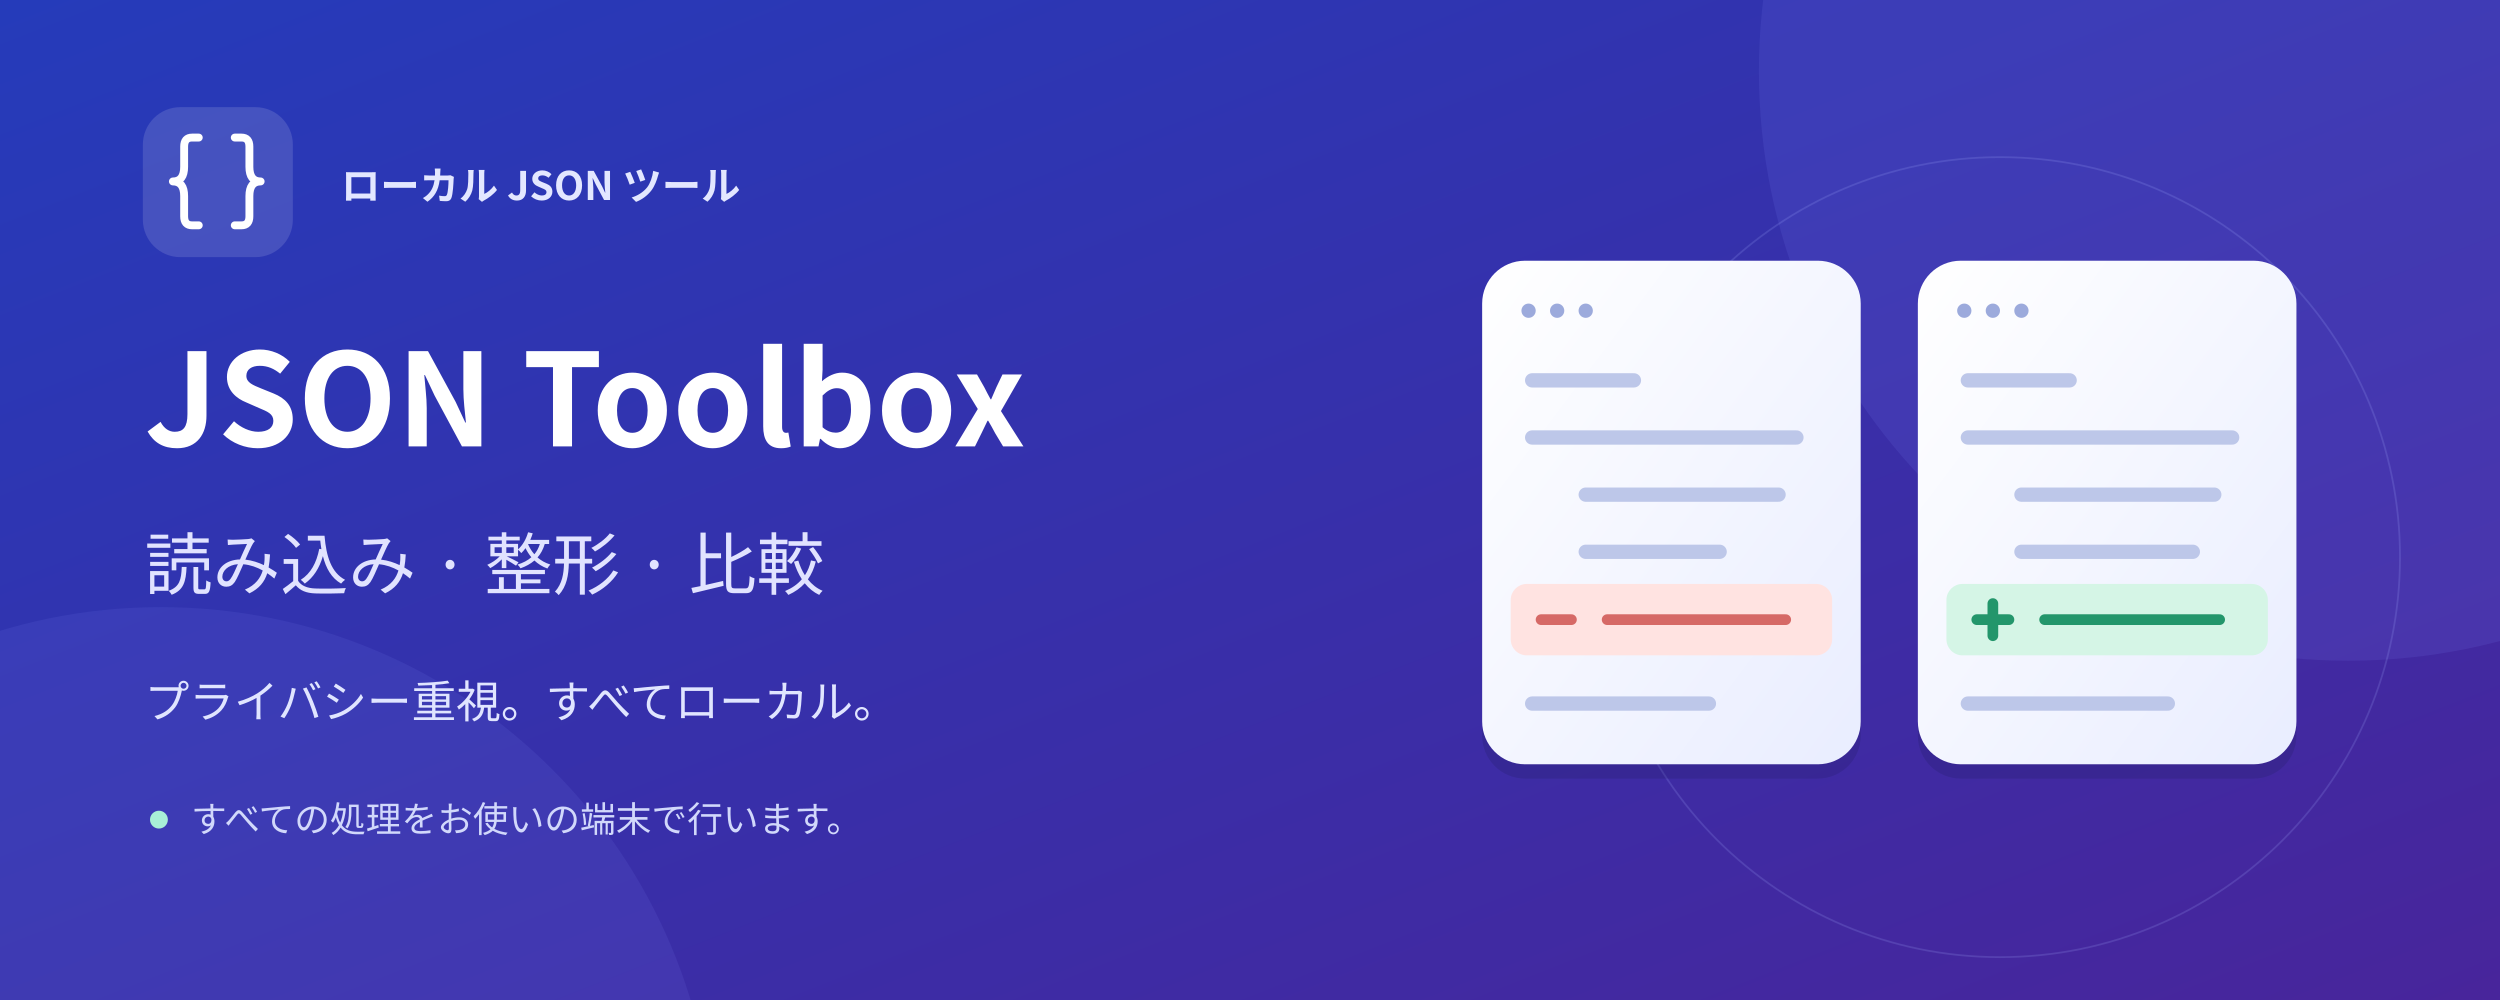
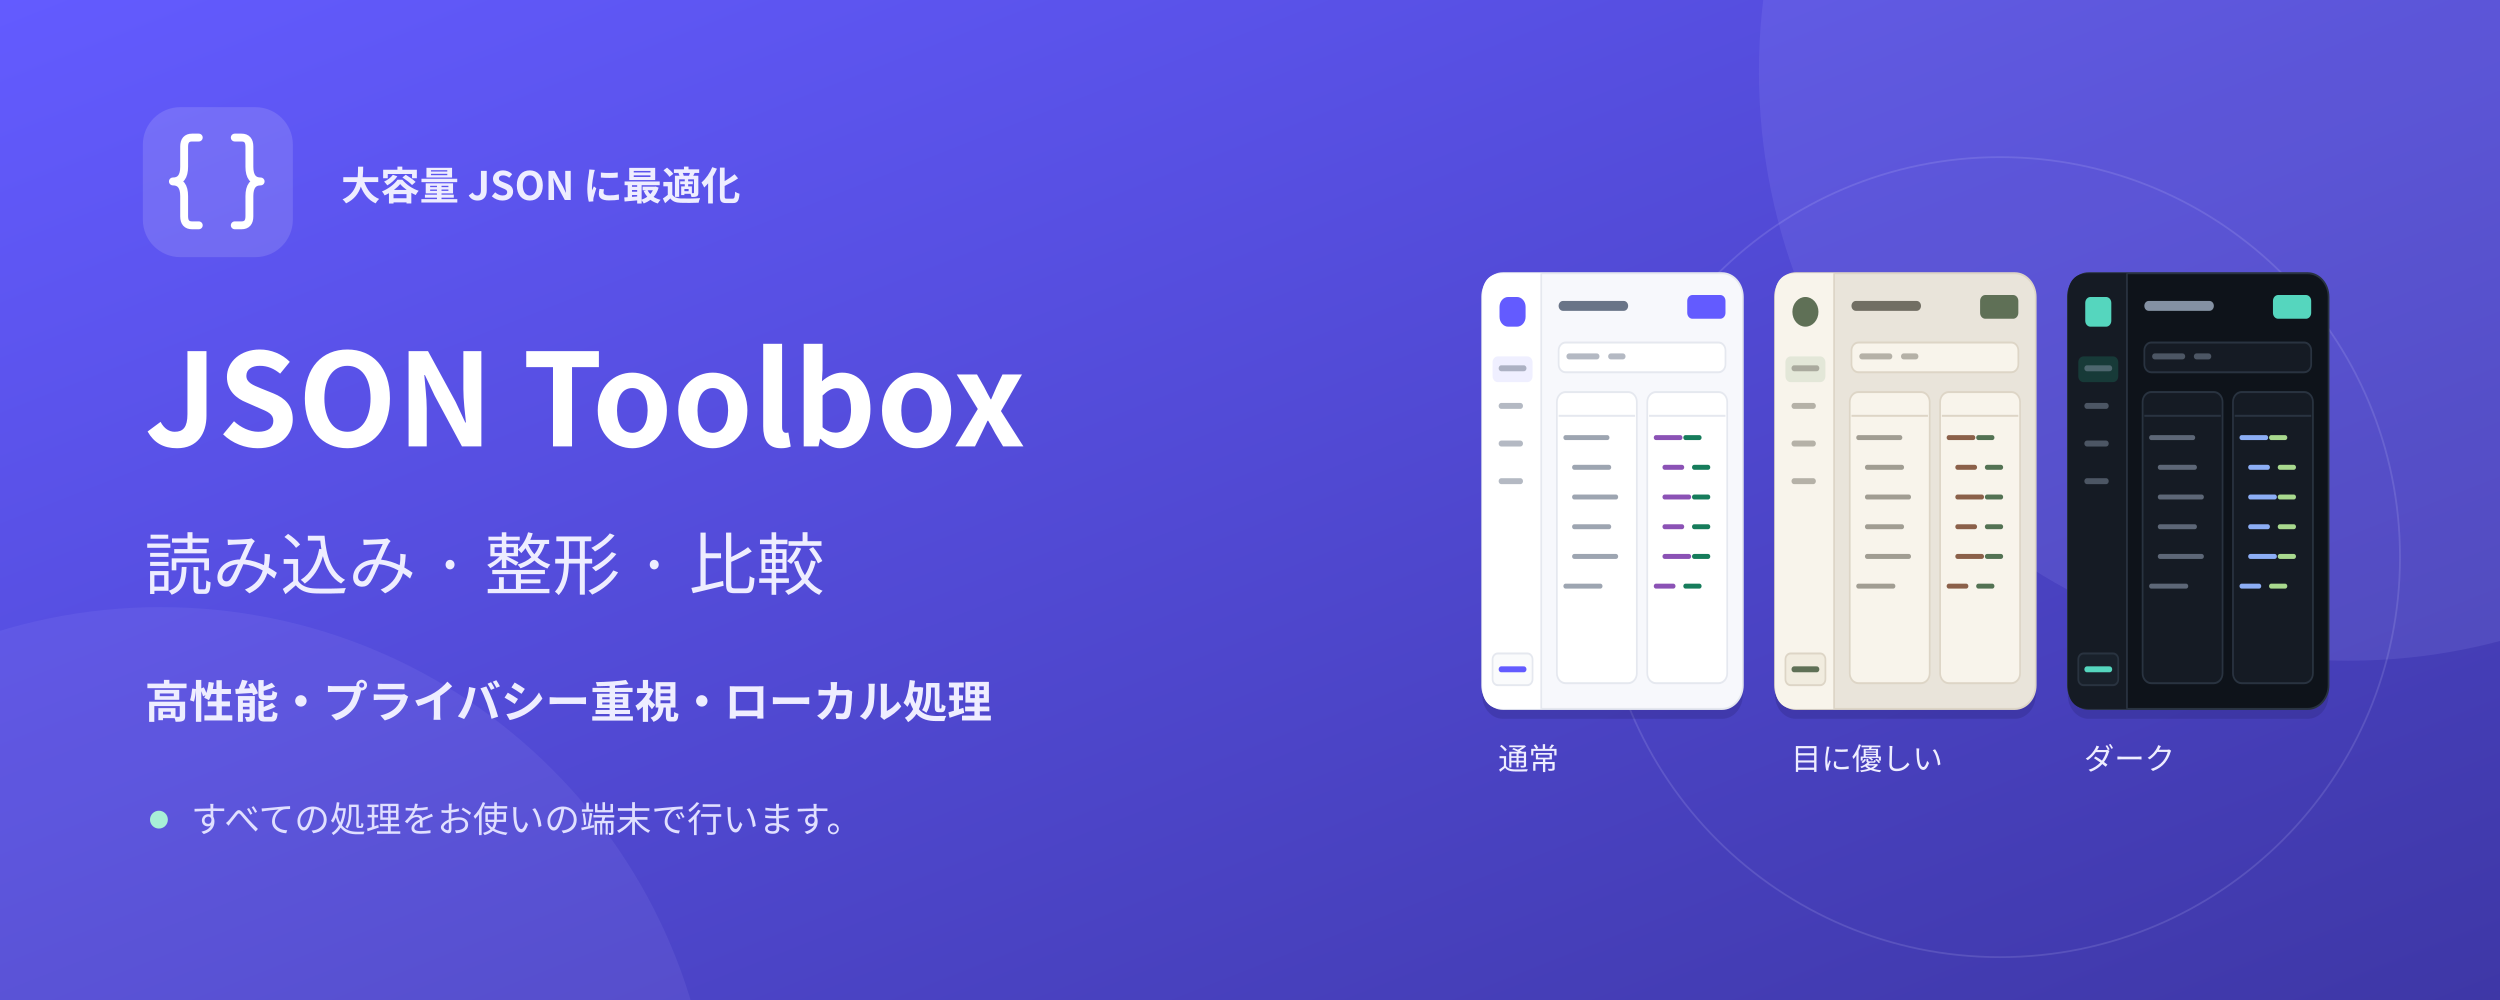
<svg xmlns="http://www.w3.org/2000/svg" width="1400" height="560" viewBox="0 0 1400 560" lang="ja">
  <defs>
    <linearGradient id="bg" x2="1" y2="1">
-       <stop stop-color="#253bba" />
-       <stop offset="1" stop-color="#48259b" />
-     </linearGradient>
-     <linearGradient id="card" x2="1" y2="1">
-       <stop stop-color="#fff" />
-       <stop offset="1" stop-color="#e9edff" />
+       <stop stop-color="#635bff" />
+       <stop offset="1" stop-color="#3e37a6" />
    </linearGradient>
  </defs>
  <rect width="1400" height="560" fill="url(#bg)" />
-   <circle cx="1315" cy="40" r="330" fill="#7f85f7" opacity=".13" />
-   <circle cx="90" cy="650" r="310" fill="#818cf8" opacity=".11" />
-   <circle cx="1120" cy="312" r="224" fill="none" stroke="#a4afff" stroke-width="1" opacity=".18" />
+   <circle cx="1315" cy="40" r="330" fill="#b6b2ff" opacity=".12" />
+   <circle cx="90" cy="650" r="310" fill="#b6b2ff" opacity=".1" />
+   <circle cx="1120" cy="312" r="224" fill="none" stroke="#d8d6ff" stroke-width="1" opacity=".15" />
  <rect x="80" y="60" width="84" height="84" rx="21" fill="#fff" opacity=".13" />
  <g transform="translate(88 72) scale(.63)" fill="none" stroke="#fff" stroke-width="7" stroke-linecap="round" stroke-linejoin="round">
    <path d="M37 8h-6q-7 0-7 8v18q0 13-10 13 10 0 10 13v18q0 8 7 8h6" />
    <path d="M69 8h6q7 0 7 8v18q0 13 10 13-10 0-10 13v18q0 8-7 8h-6" />
  </g>
-   <text x="191" y="112" fill="#e3e7ff" font-family="Noto Sans CJK JP, Yu Gothic, sans-serif" font-size="22" font-weight="700" direction="ltr" unicode-bidi="isolate" text-anchor="start" data-max-width="588" data-min-x="190" data-max-x="780">ローカル JSON ツール</text>
+   <text x="191" y="112" fill="#eeedff" font-family="Noto Sans CJK JP, Yu Gothic, sans-serif" font-size="22" font-weight="700" direction="ltr" unicode-bidi="isolate" text-anchor="start" data-max-width="588" data-min-x="190" data-max-x="780">大容量 JSON に最適化</text>
  <text x="81" y="250" fill="#fff" font-family="Noto Sans CJK JP, Yu Gothic, sans-serif" font-size="72" font-weight="700" direction="ltr" unicode-bidi="isolate" text-anchor="start" data-max-width="698" data-min-x="80" data-max-x="780">JSON Toolbox</text>
-   <text x="81" y="330" fill="#e1e3ff" font-family="Noto Sans CJK JP, Yu Gothic, sans-serif" font-size="38" font-weight="400" direction="ltr" unicode-bidi="isolate" text-anchor="start" data-max-width="698" data-min-x="80" data-max-x="780">読み込み · 整形 · 比較</text>
-   <text x="81" y="402" fill="#e0e5ff" font-family="Noto Sans CJK JP, Yu Gothic, sans-serif" font-size="25" font-weight="400" direction="ltr" unicode-bidi="isolate" text-anchor="start" data-max-width="698" data-min-x="80" data-max-x="780">プライバシー重視。すべてローカル。</text>
+   <text x="81" y="330" fill="#eeedff" font-family="Noto Sans CJK JP, Yu Gothic, sans-serif" font-size="38" font-weight="400" direction="ltr" unicode-bidi="isolate" text-anchor="start" data-max-width="698" data-min-x="80" data-max-x="780">読み込み · 整形 · 比較</text>
+   <text x="81" y="402" fill="#eeedff" font-family="Noto Sans CJK JP, Yu Gothic, sans-serif" font-size="25" font-weight="600" direction="ltr" unicode-bidi="isolate" text-anchor="start" data-max-width="698" data-min-x="80" data-max-x="780">高性能・プライバシー重視・ローカル処理</text>
  <circle cx="89" cy="459" r="5" fill="#a8efd7" />
-   <text x="107" y="466" fill="#d1d8fb" font-family="Noto Sans CJK JP, Yu Gothic, sans-serif" font-size="20" font-weight="400" direction="ltr" unicode-bidi="isolate" text-anchor="start" data-max-width="672" data-min-x="106" data-max-x="780">すべての処理をお使いの端末で行います。</text>
-   <g transform="translate(830 146)">
-     <rect x="0" y="8" width="212" height="282" rx="24" fill="#15174d" opacity=".18" />
-     <rect x="244" y="8" width="212" height="282" rx="24" fill="#15174d" opacity=".18" />
-     <rect width="212" height="282" rx="24" fill="url(#card)" />
-     <rect x="244" width="212" height="282" rx="24" fill="url(#card)" />
-     <g fill="#9caadc">
-       <circle cx="26" cy="28" r="4" />
-       <circle cx="42" cy="28" r="4" />
-       <circle cx="58" cy="28" r="4" />
-       <circle cx="270" cy="28" r="4" />
-       <circle cx="286" cy="28" r="4" />
-       <circle cx="302" cy="28" r="4" />
+   <text x="107" y="466" fill="#e0dfff" font-family="Noto Sans CJK JP, Yu Gothic, sans-serif" font-size="20" font-weight="400" direction="ltr" unicode-bidi="isolate" text-anchor="start" data-max-width="672" data-min-x="106" data-max-x="780">すべての処理をお使いの端末で行います。</text>
+   <g transform="translate(830 153) scale(0.9733333 1.109091)">
+     <g>
+       <rect x="0" y="5" width="150" height="220" rx="12" fill="#17134c" opacity=".18" />
+       <rect width="150" height="220" rx="12" fill="#f7f8fc" stroke="#e5e8ef" />
+       <path d="M12 0h22v220H12q-12 0-12-12V12Q0 0 12 0Z" fill="#ffffff" />
+       <path d="M34 0v220" stroke="#e5e8ef" />
+       <rect x="10" y="12" width="15" height="15" rx="5" fill="#635bff" />
+       <rect x="6" y="42" width="23" height="13" rx="3" fill="#efefff" />
+       <g stroke="#697487" stroke-width="3" stroke-linecap="round" opacity=".5">
+         <path d="M11 48h13M11 67h11M11 86h11M11 105h11" />
+       </g>
+       <rect x="44" y="14" width="40" height="5" rx="2.5" fill="#697487" />
+       <rect x="118" y="11" width="22" height="12" rx="3" fill="#635bff" />
+       <rect x="44" y="35" width="96" height="15" rx="4" fill="#ffffff" stroke="#e5e8ef" />
+       <path d="M50 42h16m8 0h7" stroke="#697487" stroke-width="3" stroke-linecap="round" opacity=".5" />
+       <rect x="43" y="60" width="46" height="147" rx="5" fill="#ffffff" stroke="#e5e8ef" />
+       <rect x="95" y="60" width="46" height="147" rx="5" fill="#ffffff" stroke="#e5e8ef" />
+       <path d="M44 72h44M96 72h44" stroke="#e5e8ef" />
+       <g stroke-width="2.5" stroke-linecap="round">
+         <path d="M48 83h24" stroke="#697487" opacity=".65" />
+         <path d="M100 83h14" stroke="#8b52b5" />
+         <path d="M117 83h8" stroke="#167c5b" />
+         <path d="M53 98h20" stroke="#697487" opacity=".65" />
+         <path d="M105 98h10" stroke="#8b52b5" />
+         <path d="M122 98h8" stroke="#167c5b" />
+         <path d="M53 113h24" stroke="#697487" opacity=".65" />
+         <path d="M105 113h14" stroke="#8b52b5" />
+         <path d="M122 113h8" stroke="#167c5b" />
+         <path d="M53 128h20" stroke="#697487" opacity=".65" />
+         <path d="M105 128h10" stroke="#8b52b5" />
+         <path d="M122 128h8" stroke="#167c5b" />
+         <path d="M53 143h24" stroke="#697487" opacity=".65" />
+         <path d="M105 143h14" stroke="#8b52b5" />
+         <path d="M122 143h8" stroke="#167c5b" />
+         <path d="M48 158h20" stroke="#697487" opacity=".65" />
+         <path d="M100 158h10" stroke="#8b52b5" />
+         <path d="M117 158h8" stroke="#167c5b" />
+       </g>
+       <rect x="6" y="192" width="23" height="16" rx="3" fill="#fafbfc" stroke="#e5e8ef" />
+       <path d="M11 200h13" stroke="#635bff" stroke-width="3" stroke-linecap="round" />
    </g>
-     <g stroke="#bdc7e9" stroke-width="8" stroke-linecap="round">
-       <path d="M28 67h57m-57 32h148m-118 32h108m-108 32h75m-105 85h99" />
-       <path d="M272 67h57m-57 32h148m-118 32h108m-108 32h96m-126 85h112" />
+   </g>
+   <text x="839" y="431" fill="#eeedff" font-family="Noto Sans CJK JP, Yu Gothic, sans-serif" font-size="17" font-weight="500" direction="ltr" unicode-bidi="isolate" text-anchor="start" data-max-width="128" data-min-x="838" data-max-x="968">通常</text>
+   <g transform="translate(994 153) scale(0.9733333 1.109091)">
+     <g>
+       <rect x="0" y="5" width="150" height="220" rx="12" fill="#17134c" opacity=".18" />
+       <rect width="150" height="220" rx="12" fill="#e9e4da" stroke="#ddd5c6" />
+       <path d="M12 0h22v220H12q-12 0-12-12V12Q0 0 12 0Z" fill="#f8f4eb" />
+       <path d="M34 0v220" stroke="#ddd5c6" />
+       <rect x="10" y="12" width="15" height="15" rx="8" fill="#5f7056" />
+       <rect x="6" y="42" width="23" height="13" rx="3" fill="#e3e7d8" />
+       <g stroke="#716e63" stroke-width="3" stroke-linecap="round" opacity=".5">
+         <path d="M11 48h13M11 67h11M11 86h11M11 105h11" />
+       </g>
+       <rect x="44" y="14" width="40" height="5" rx="2.5" fill="#716e63" />
+       <rect x="118" y="11" width="22" height="12" rx="3" fill="#5f7056" />
+       <rect x="44" y="35" width="96" height="15" rx="4" fill="#f8f4eb" stroke="#ddd5c6" />
+       <path d="M50 42h16m8 0h7" stroke="#716e63" stroke-width="3" stroke-linecap="round" opacity=".5" />
+       <rect x="43" y="60" width="46" height="147" rx="5" fill="#f8f4eb" stroke="#ddd5c6" />
+       <rect x="95" y="60" width="46" height="147" rx="5" fill="#f8f4eb" stroke="#ddd5c6" />
+       <path d="M44 72h44M96 72h44" stroke="#ddd5c6" />
+       <g stroke-width="2.5" stroke-linecap="round">
+         <path d="M48 83h24" stroke="#716e63" opacity=".65" />
+         <path d="M100 83h14" stroke="#8b6049" />
+         <path d="M117 83h8" stroke="#537253" />
+         <path d="M53 98h20" stroke="#716e63" opacity=".65" />
+         <path d="M105 98h10" stroke="#8b6049" />
+         <path d="M122 98h8" stroke="#537253" />
+         <path d="M53 113h24" stroke="#716e63" opacity=".65" />
+         <path d="M105 113h14" stroke="#8b6049" />
+         <path d="M122 113h8" stroke="#537253" />
+         <path d="M53 128h20" stroke="#716e63" opacity=".65" />
+         <path d="M105 128h10" stroke="#8b6049" />
+         <path d="M122 128h8" stroke="#537253" />
+         <path d="M53 143h24" stroke="#716e63" opacity=".65" />
+         <path d="M105 143h14" stroke="#8b6049" />
+         <path d="M122 143h8" stroke="#537253" />
+         <path d="M48 158h20" stroke="#716e63" opacity=".65" />
+         <path d="M100 158h10" stroke="#8b6049" />
+         <path d="M117 158h8" stroke="#537253" />
+       </g>
+       <rect x="6" y="192" width="23" height="16" rx="3" fill="#f1ecdf" stroke="#ddd5c6" />
+       <path d="M11 200h13" stroke="#5f7056" stroke-width="3" stroke-linecap="round" />
    </g>
-     <rect x="16" y="181" width="180" height="40" rx="9" fill="#ffe3e1" />
-     <path d="M33 201h17m20 0h100" stroke="#d66966" stroke-width="6" stroke-linecap="round" />
-     <rect x="260" y="181" width="180" height="40" rx="9" fill="#d5f5e6" />
-     <path d="M277 201h18m-9-9v18m29-9h98" stroke="#23966b" stroke-width="6" stroke-linecap="round" />
  </g>
+   <text x="1003" y="431" fill="#eeedff" font-family="Noto Sans CJK JP, Yu Gothic, sans-serif" font-size="17" font-weight="500" direction="ltr" unicode-bidi="isolate" text-anchor="start" data-max-width="128" data-min-x="1002" data-max-x="1132">目に優しい</text>
+   <g transform="translate(1158 153) scale(0.9733333 1.109091)">
+     <g>
+       <rect x="0" y="5" width="150" height="220" rx="12" fill="#17134c" opacity=".18" />
+       <rect width="150" height="220" rx="12" fill="#0e131a" stroke="#293340" />
+       <path d="M12 0h22v220H12q-12 0-12-12V12Q0 0 12 0Z" fill="#151b24" />
+       <path d="M34 0v220" stroke="#293340" />
+       <rect x="10" y="12" width="15" height="15" rx="3" fill="#55d6be" />
+       <rect x="6" y="42" width="23" height="13" rx="3" fill="#173a38" />
+       <g stroke="#8491a3" stroke-width="3" stroke-linecap="round" opacity=".5">
+         <path d="M11 48h13M11 67h11M11 86h11M11 105h11" />
+       </g>
+       <rect x="44" y="14" width="40" height="5" rx="2.5" fill="#8491a3" />
+       <rect x="118" y="11" width="22" height="12" rx="3" fill="#55d6be" />
+       <rect x="44" y="35" width="96" height="15" rx="4" fill="#151b24" stroke="#293340" />
+       <path d="M50 42h16m8 0h7" stroke="#8491a3" stroke-width="3" stroke-linecap="round" opacity=".5" />
+       <rect x="43" y="60" width="46" height="147" rx="5" fill="#151b24" stroke="#293340" />
+       <rect x="95" y="60" width="46" height="147" rx="5" fill="#151b24" stroke="#293340" />
+       <path d="M44 72h44M96 72h44" stroke="#293340" />
+       <g stroke-width="2.5" stroke-linecap="round">
+         <path d="M48 83h24" stroke="#8491a3" opacity=".65" />
+         <path d="M100 83h14" stroke="#8caef5" />
+         <path d="M117 83h8" stroke="#a8d98e" />
+         <path d="M53 98h20" stroke="#8491a3" opacity=".65" />
+         <path d="M105 98h10" stroke="#8caef5" />
+         <path d="M122 98h8" stroke="#a8d98e" />
+         <path d="M53 113h24" stroke="#8491a3" opacity=".65" />
+         <path d="M105 113h14" stroke="#8caef5" />
+         <path d="M122 113h8" stroke="#a8d98e" />
+         <path d="M53 128h20" stroke="#8491a3" opacity=".65" />
+         <path d="M105 128h10" stroke="#8caef5" />
+         <path d="M122 128h8" stroke="#a8d98e" />
+         <path d="M53 143h24" stroke="#8491a3" opacity=".65" />
+         <path d="M105 143h14" stroke="#8caef5" />
+         <path d="M122 143h8" stroke="#a8d98e" />
+         <path d="M48 158h20" stroke="#8491a3" opacity=".65" />
+         <path d="M100 158h10" stroke="#8caef5" />
+         <path d="M117 158h8" stroke="#a8d98e" />
+       </g>
+       <rect x="6" y="192" width="23" height="16" rx="3" fill="#19212b" stroke="#293340" />
+       <path d="M11 200h13" stroke="#55d6be" stroke-width="3" stroke-linecap="round" />
+     </g>
+   </g>
+   <text x="1167" y="431" fill="#eeedff" font-family="Noto Sans CJK JP, Yu Gothic, sans-serif" font-size="17" font-weight="500" direction="ltr" unicode-bidi="isolate" text-anchor="start" data-max-width="128" data-min-x="1166" data-max-x="1296">ダーク</text>
</svg>
